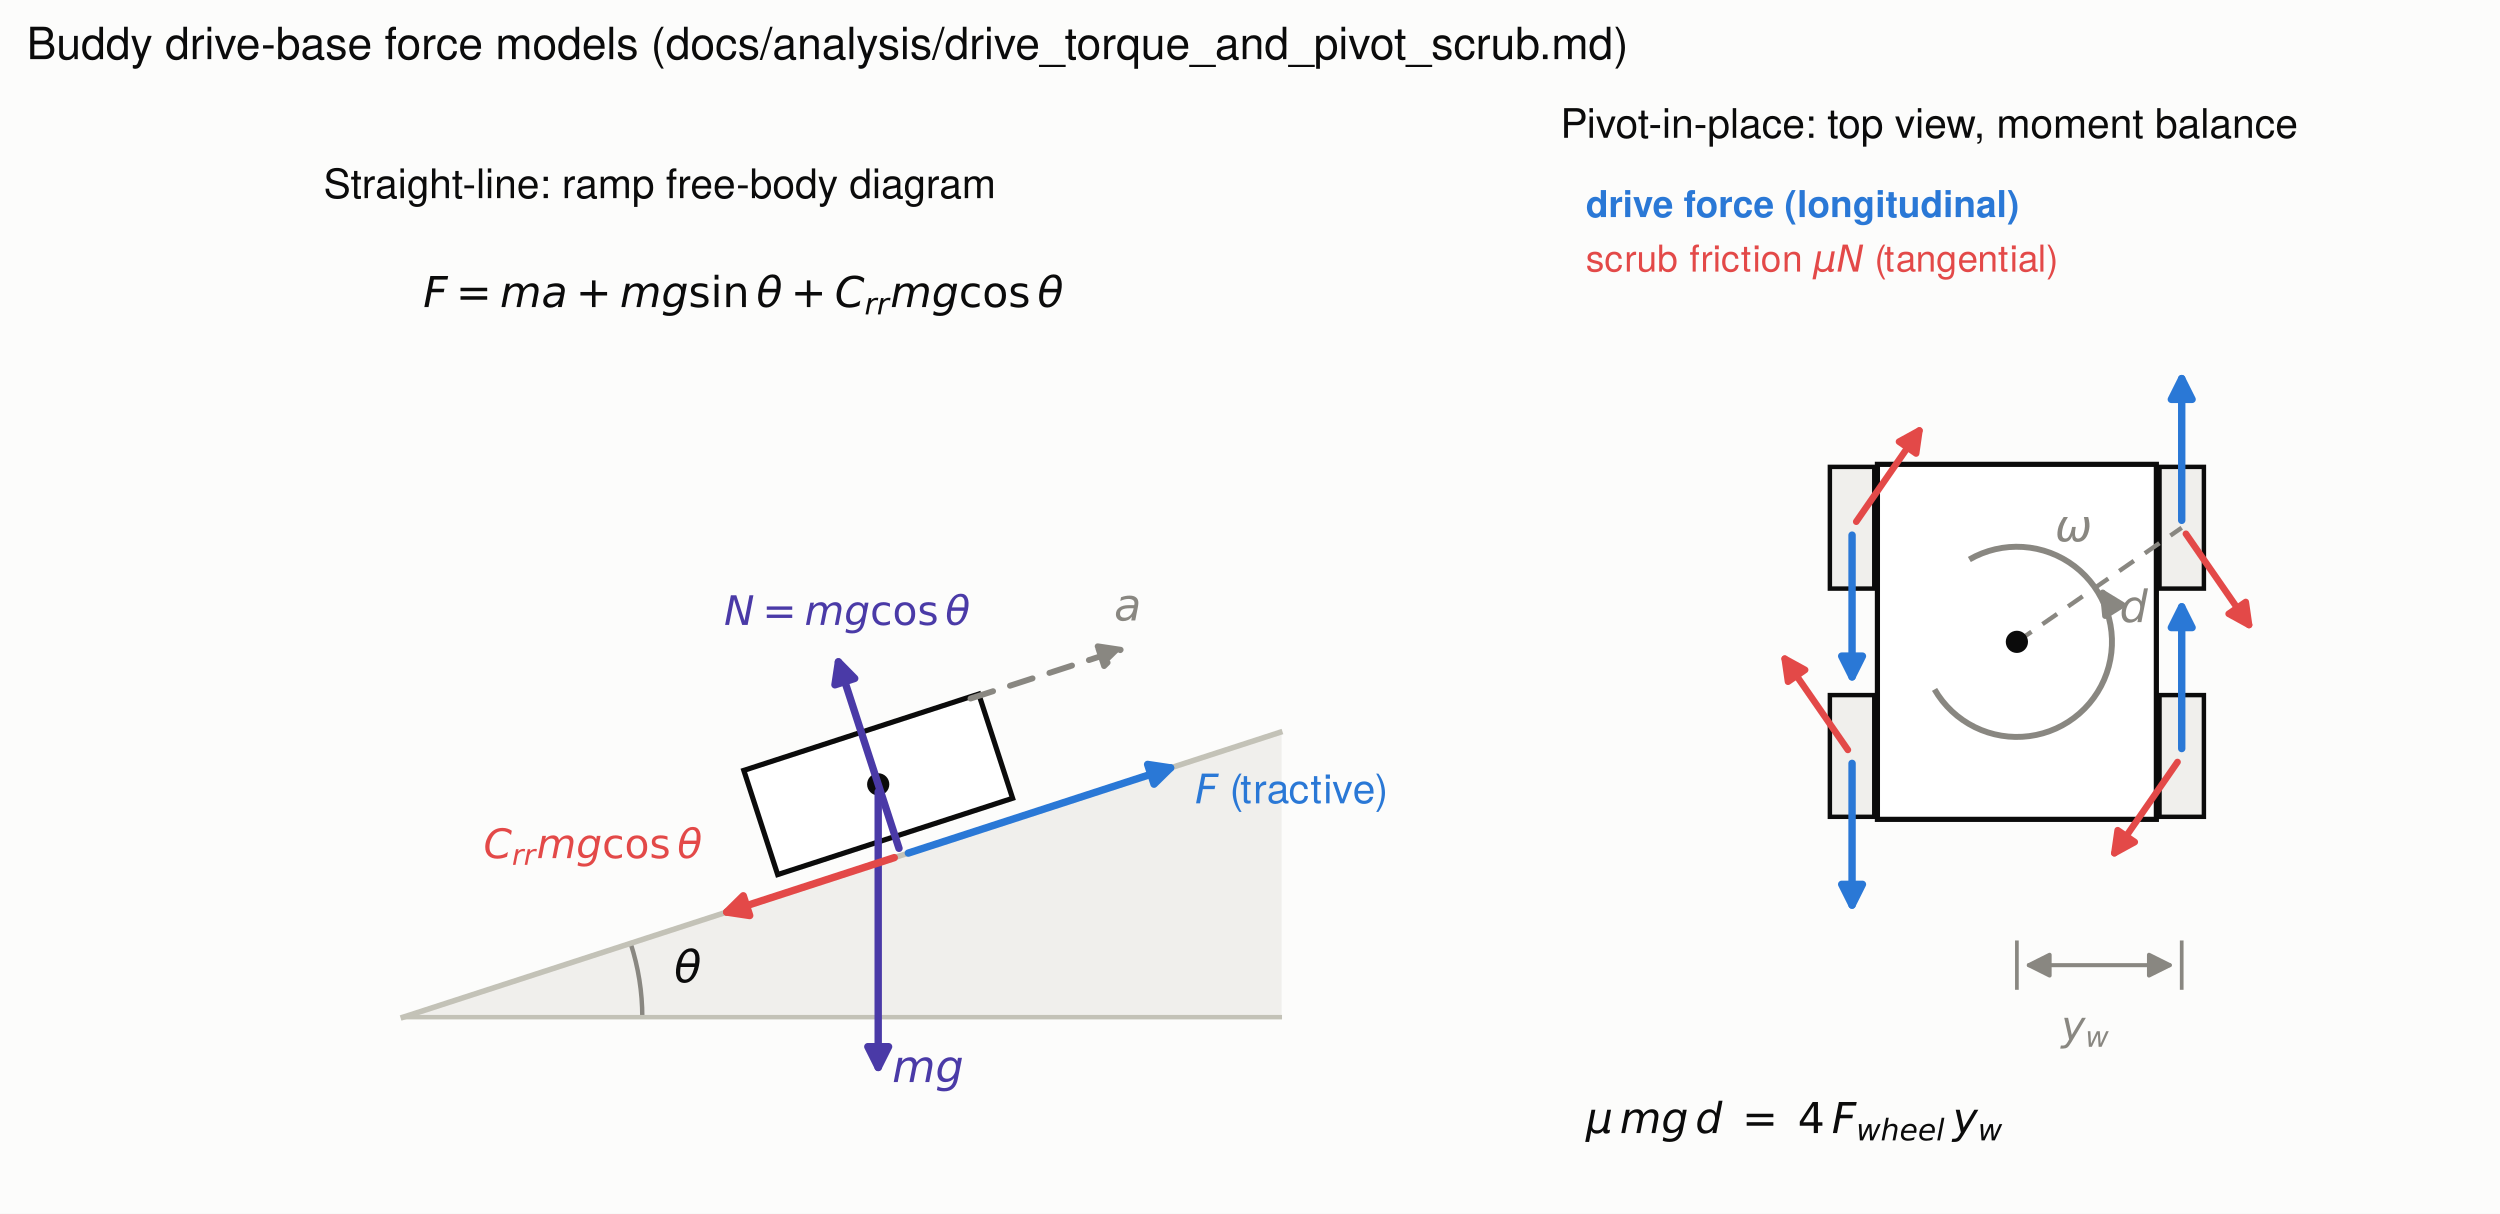
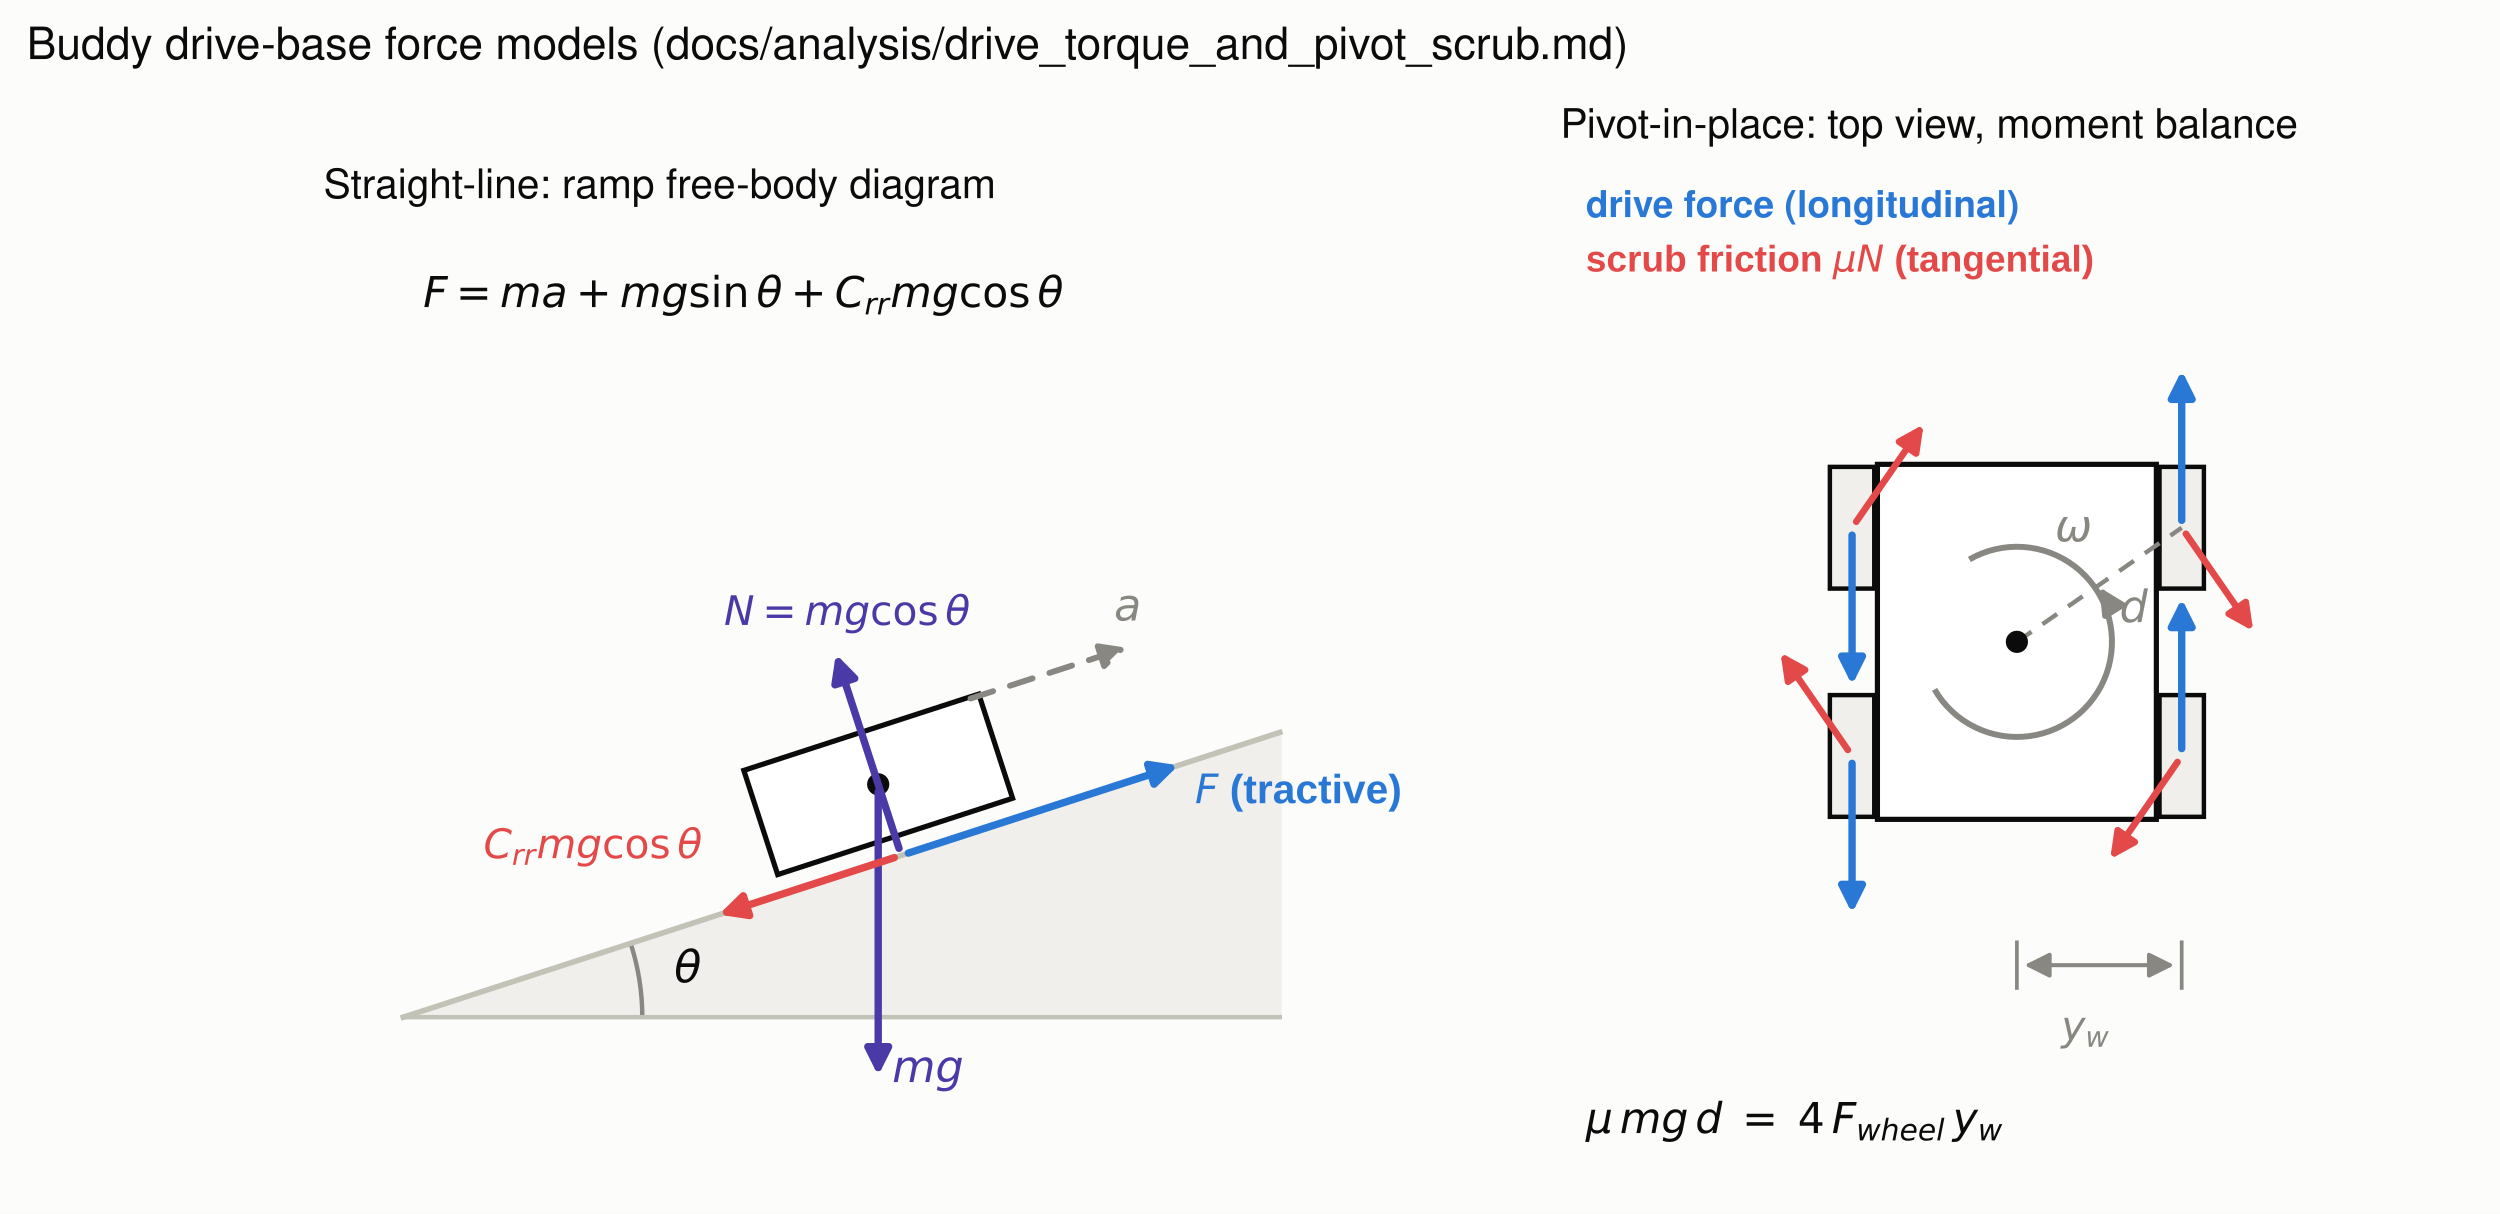
<svg xmlns="http://www.w3.org/2000/svg" xmlns:xlink="http://www.w3.org/1999/xlink" width="674.789pt" height="327.6pt" viewBox="0 0 674.789 327.6" version="1.1">
  <defs>
    <style type="text/css">*{stroke-linejoin: round; stroke-linecap: butt}</style>
  </defs>
  <g id="figure_1">
    <g id="patch_1">
      <path d="M 0 327.6  L 674.789 327.6  L 674.789 0  L 0 0  z " style="fill: #fcfcfb" />
    </g>
    <g id="axes_1">
      <g id="patch_2">
        <path d="M 108.844 274.555  L 345.436 274.555  L 345.436 197.681  z " clip-path="url(#pb5aab2ca5c)" style="fill: #f0efec; stroke: #f0efec; stroke-linejoin: miter" />
      </g>
      <g id="patch_3">
        <path d="M 173.369 274.555  C 173.369 271.175 173.104 267.8 172.575 264.461  C 172.046 261.122 171.256 257.83 170.211 254.615  " clip-path="url(#pb5aab2ca5c)" style="fill: none; stroke: #898781; stroke-width: 1.2; stroke-linejoin: miter" />
      </g>
      <g id="line2d_1">
        <path d="M 108.844 274.555  L 345.436 197.681  " clip-path="url(#pb5aab2ca5c)" style="fill: none; stroke: #c3c2b7; stroke-width: 1.5; stroke-linecap: square" />
      </g>
      <g id="line2d_2">
        <path d="M 108.844 274.555  L 345.436 274.555  " clip-path="url(#pb5aab2ca5c)" style="fill: none; stroke: #c3c2b7; stroke-width: 1.2; stroke-linecap: square" />
      </g>
      <g id="text_1">
        <g style="fill: #0b0b0b" transform="translate(181.9728 265.9515)">
          <text>
            <tspan x="0" y="-0.781" style="font-style: oblique; font-size: 12px; font-family: 'DejaVu Sans'; fill: #0b0b0b">θ</tspan>
          </text>
        </g>
      </g>
      <g id="text_2">
        <g style="fill: #4a3aa7" transform="translate(240.8046 292.3559)">
          <text>
            <tspan x="0" y="-0.281" style="font-style: oblique; font-size: 12px; font-family: 'DejaVu Sans'; fill: #4a3aa7">m</tspan>
            <tspan x="11.689" y="-0.281" style="font-style: oblique; font-size: 12px; font-family: 'DejaVu Sans'; fill: #4a3aa7">g</tspan>
          </text>
        </g>
      </g>
      <g id="text_3">
        <g style="fill: #4a3aa7" transform="translate(195.4199 169.2466)">
          <text>
            <tspan x="0" y="-0.562" style="font-style: oblique; font-size: 11px; font-family: 'DejaVu Sans'; fill: #4a3aa7">N</tspan>
            <tspan x="21.731" y="-0.562" style="font-style: oblique; font-size: 11px; font-family: 'DejaVu Sans'; fill: #4a3aa7">m</tspan>
            <tspan x="32.447" y="-0.562" style="font-style: oblique; font-size: 11px; font-family: 'DejaVu Sans'; fill: #4a3aa7">g</tspan>
            <tspan x="59.724" y="-0.562" style="font-style: oblique; font-size: 11px; font-family: 'DejaVu Sans'; fill: #4a3aa7">θ</tspan>
            <tspan x="10.372" y="-0.562" style="font-size: 11px; font-family: 'DejaVu Sans'; fill: #4a3aa7">=</tspan>
            <tspan x="39.429" y="-0.562" style="font-size: 11px; font-family: 'DejaVu Sans'; fill: #4a3aa7">c</tspan>
            <tspan x="45.477" y="-0.562" style="font-size: 11px; font-family: 'DejaVu Sans'; fill: #4a3aa7">o</tspan>
            <tspan x="52.207" y="-0.562" style="font-size: 11px; font-family: 'DejaVu Sans'; fill: #4a3aa7">s</tspan>
          </text>
        </g>
      </g>
      <g id="text_4">
        <g style="fill: #2a78d6" transform="translate(322.5374 217.7822)">
          <text>
-             <tspan x="0" y="-0.953" style="font-style: oblique; font-size: 11px; font-family: 'DejaVu Sans'; fill: #2a78d6">F</tspan>
-             <tspan x="6.327" y="-0.953" style="font-size: 11px; font-family: 'Helvetica Neue'; fill: #2a78d6"> </tspan>
-             <tspan x="9.385" y="-0.953" style="font-size: 11px; font-family: 'Helvetica Neue'; fill: #2a78d6">(</tspan>
-             <tspan x="12.234" y="-0.953" style="font-size: 11px; font-family: 'Helvetica Neue'; fill: #2a78d6">t</tspan>
-             <tspan x="15.699" y="-0.953" style="font-size: 11px; font-family: 'Helvetica Neue'; fill: #2a78d6">r</tspan>
-             <tspan x="19.362" y="-0.953" style="font-size: 11px; font-family: 'Helvetica Neue'; fill: #2a78d6">a</tspan>
-             <tspan x="25.269" y="-0.953" style="font-size: 11px; font-family: 'Helvetica Neue'; fill: #2a78d6">c</tspan>
-             <tspan x="31.176" y="-0.953" style="font-size: 11px; font-family: 'Helvetica Neue'; fill: #2a78d6">t</tspan>
-             <tspan x="34.641" y="-0.953" style="font-size: 11px; font-family: 'Helvetica Neue'; fill: #2a78d6">i</tspan>
-             <tspan x="37.083" y="-0.953" style="font-size: 11px; font-family: 'Helvetica Neue'; fill: #2a78d6">v</tspan>
-             <tspan x="42.583" y="-0.953" style="font-size: 11px; font-family: 'Helvetica Neue'; fill: #2a78d6">e</tspan>
-             <tspan x="48.49" y="-0.953" style="font-size: 11px; font-family: 'Helvetica Neue'; fill: #2a78d6">)</tspan>
+             <tspan x="0" y="-0.984" style="font-style: oblique; font-size: 11px; font-family: 'DejaVu Sans'; fill: #2a78d6">F</tspan>
+             <tspan x="6.327" y="-0.984" style="font-weight: 700; font-size: 11px; font-family: 'Arial'; fill: #2a78d6"> </tspan>
+             <tspan x="9.383" y="-0.984" style="font-weight: 700; font-size: 11px; font-family: 'Arial'; fill: #2a78d6">(</tspan>
+             <tspan x="13.046" y="-0.984" style="font-weight: 700; font-size: 11px; font-family: 'Arial'; fill: #2a78d6">t</tspan>
+             <tspan x="16.709" y="-0.984" style="font-weight: 700; font-size: 11px; font-family: 'Arial'; fill: #2a78d6">r</tspan>
+             <tspan x="20.99" y="-0.984" style="font-weight: 700; font-size: 11px; font-family: 'Arial'; fill: #2a78d6">a</tspan>
+             <tspan x="27.108" y="-0.984" style="font-weight: 700; font-size: 11px; font-family: 'Arial'; fill: #2a78d6">c</tspan>
+             <tspan x="33.226" y="-0.984" style="font-weight: 700; font-size: 11px; font-family: 'Arial'; fill: #2a78d6">t</tspan>
+             <tspan x="36.889" y="-0.984" style="font-weight: 700; font-size: 11px; font-family: 'Arial'; fill: #2a78d6">i</tspan>
+             <tspan x="39.945" y="-0.984" style="font-weight: 700; font-size: 11px; font-family: 'Arial'; fill: #2a78d6">v</tspan>
+             <tspan x="46.062" y="-0.984" style="font-weight: 700; font-size: 11px; font-family: 'Arial'; fill: #2a78d6">e</tspan>
+             <tspan x="52.18" y="-0.984" style="font-weight: 700; font-size: 11px; font-family: 'Arial'; fill: #2a78d6">)</tspan>
          </text>
        </g>
      </g>
      <g id="text_5">
        <g style="fill: #e34948" transform="translate(130.5055 232.1924)">
          <text>
            <tspan x="0" y="-0.562" style="font-style: oblique; font-size: 11px; font-family: 'DejaVu Sans'; fill: #e34948">C</tspan>
            <tspan x="14.313" y="-0.562" style="font-style: oblique; font-size: 11px; font-family: 'DejaVu Sans'; fill: #e34948">m</tspan>
            <tspan x="25.028" y="-0.562" style="font-style: oblique; font-size: 11px; font-family: 'DejaVu Sans'; fill: #e34948">g</tspan>
            <tspan x="52.305" y="-0.562" style="font-style: oblique; font-size: 11px; font-family: 'DejaVu Sans'; fill: #e34948">θ</tspan>
            <tspan x="7.681" y="1.242" style="font-style: oblique; font-size: 7.7px; font-family: 'DejaVu Sans'; fill: #e34948">r</tspan>
            <tspan x="10.846" y="1.242" style="font-style: oblique; font-size: 7.7px; font-family: 'DejaVu Sans'; fill: #e34948">r</tspan>
            <tspan x="32.011" y="-0.562" style="font-size: 11px; font-family: 'DejaVu Sans'; fill: #e34948">c</tspan>
            <tspan x="38.058" y="-0.562" style="font-size: 11px; font-family: 'DejaVu Sans'; fill: #e34948">o</tspan>
            <tspan x="44.788" y="-0.562" style="font-size: 11px; font-family: 'DejaVu Sans'; fill: #e34948">s</tspan>
          </text>
        </g>
      </g>
      <g id="text_6">
        <g style="fill: #898781" transform="translate(300.7014 167.7594)">
          <text>
            <tspan x="0" y="-0.281" style="font-style: oblique; font-size: 12px; font-family: 'DejaVu Sans'; fill: #898781">a</tspan>
          </text>
        </g>
      </g>
      <g id="text_7">
        <g style="fill: #0b0b0b" transform="translate(114.2215 83.66809)">
          <text>
            <tspan x="0" y="-0.781" style="font-style: oblique; font-size: 11.5px; font-family: 'DejaVu Sans'; fill: #0b0b0b">F</tspan>
            <tspan x="20.731" y="-0.781" style="font-style: oblique; font-size: 11.5px; font-family: 'DejaVu Sans'; fill: #0b0b0b">m</tspan>
            <tspan x="31.934" y="-0.781" style="font-style: oblique; font-size: 11.5px; font-family: 'DejaVu Sans'; fill: #0b0b0b">a</tspan>
            <tspan x="53.098" y="-0.781" style="font-style: oblique; font-size: 11.5px; font-family: 'DejaVu Sans'; fill: #0b0b0b">m</tspan>
            <tspan x="64.3" y="-0.781" style="font-style: oblique; font-size: 11.5px; font-family: 'DejaVu Sans'; fill: #0b0b0b">g</tspan>
            <tspan x="89.942" y="-0.781" style="font-style: oblique; font-size: 11.5px; font-family: 'DejaVu Sans'; fill: #0b0b0b">θ</tspan>
            <tspan x="111.095" y="-0.781" style="font-style: oblique; font-size: 11.5px; font-family: 'DejaVu Sans'; fill: #0b0b0b">C</tspan>
            <tspan x="126.072" y="-0.781" style="font-style: oblique; font-size: 11.5px; font-family: 'DejaVu Sans'; fill: #0b0b0b">m</tspan>
            <tspan x="137.274" y="-0.781" style="font-style: oblique; font-size: 11.5px; font-family: 'DejaVu Sans'; fill: #0b0b0b">g</tspan>
            <tspan x="165.791" y="-0.781" style="font-style: oblique; font-size: 11.5px; font-family: 'DejaVu Sans'; fill: #0b0b0b">θ</tspan>
            <tspan x="8.855" y="-0.781" style="font-size: 11.5px; font-family: 'DejaVu Sans'; fill: #0b0b0b">=</tspan>
            <tspan x="41.221" y="-0.781" style="font-size: 11.5px; font-family: 'DejaVu Sans'; fill: #0b0b0b">+</tspan>
            <tspan x="71.6" y="-0.781" style="font-size: 11.5px; font-family: 'DejaVu Sans'; fill: #0b0b0b">s</tspan>
            <tspan x="77.591" y="-0.781" style="font-size: 11.5px; font-family: 'DejaVu Sans'; fill: #0b0b0b">i</tspan>
            <tspan x="80.786" y="-0.781" style="font-size: 11.5px; font-family: 'DejaVu Sans'; fill: #0b0b0b">n</tspan>
            <tspan x="99.218" y="-0.781" style="font-size: 11.5px; font-family: 'DejaVu Sans'; fill: #0b0b0b">+</tspan>
            <tspan x="144.574" y="-0.781" style="font-size: 11.5px; font-family: 'DejaVu Sans'; fill: #0b0b0b">c</tspan>
            <tspan x="150.897" y="-0.781" style="font-size: 11.5px; font-family: 'DejaVu Sans'; fill: #0b0b0b">o</tspan>
            <tspan x="157.933" y="-0.781" style="font-size: 11.5px; font-family: 'DejaVu Sans'; fill: #0b0b0b">s</tspan>
            <tspan x="119.124" y="1.188" style="font-style: oblique; font-size: 8.05px; font-family: 'DejaVu Sans'; fill: #0b0b0b">r</tspan>
            <tspan x="122.434" y="1.188" style="font-style: oblique; font-size: 8.05px; font-family: 'DejaVu Sans'; fill: #0b0b0b">r</tspan>
          </text>
        </g>
      </g>
      <g id="text_8">
        <text style="font-size: 11px; font-family: 'Helvetica Neue', 'Helvetica', 'Arial', 'DejaVu Sans', sans-serif; text-anchor: start; fill: #0b0b0b" x="87.336" y="53.471" transform="rotate(-0 87.336 53.47118)">Straight-line: ramp free-body diagram</text>
      </g>
      <g id="patch_4">
        <path d="M 209.904 236.065  L 273.316 215.461  L 264.177 187.334  L 200.765 207.938  z " clip-path="url(#pb5aab2ca5c)" style="fill: #ffffff; stroke: #0b0b0b; stroke-width: 1.4; stroke-linejoin: miter" />
      </g>
      <g id="line2d_3">
        <path d="M 237.041 211.7  " clip-path="url(#pb5aab2ca5c)" style="fill: none; stroke: #0b0b0b; stroke-width: 1.5; stroke-linecap: square" />
        <defs>
          <path id="mbcd52d8776" d="M 0 2.5  C 0.663 2.5 1.299 2.237 1.768 1.768  C 2.237 1.299 2.5 0.663 2.5 0  C 2.5 -0.663 2.237 -1.299 1.768 -1.768  C 1.299 -2.237 0.663 -2.5 0 -2.5  C -0.663 -2.5 -1.299 -2.237 -1.768 -1.768  C -2.237 -1.299 -2.5 -0.663 -2.5 0  C -2.5 0.663 -2.237 1.299 -1.768 1.768  C -1.299 2.237 -0.663 2.5 0 2.5  z " style="stroke: #0b0b0b" />
        </defs>
        <g clip-path="url(#pb5aab2ca5c)">
          <use xlink:href="#mbcd52d8776" x="237.041" y="211.7" style="fill: #0b0b0b; stroke: #0b0b0b" />
        </g>
      </g>
      <g id="patch_5">
        <path d="M 237.041 213.703  Q 237.041 252.029 237.041 288.118  " clip-path="url(#pb5aab2ca5c)" style="fill: none; stroke: #4a3aa7; stroke-width: 2; stroke-linecap: round" />
        <path d="M 239.841 282.518  L 237.041 288.118  L 234.241 282.518  z " clip-path="url(#pb5aab2ca5c)" style="fill: #4a3aa7; stroke: #4a3aa7; stroke-width: 2; stroke-linecap: round" />
      </g>
      <g id="patch_6">
        <path d="M 242.652 228.971  Q 234.132 202.748 226.302 178.651  " clip-path="url(#pb5aab2ca5c)" style="fill: none; stroke: #4a3aa7; stroke-width: 2; stroke-linecap: round" />
        <path d="M 225.37 184.842  L 226.302 178.651  L 230.696 183.112  z " clip-path="url(#pb5aab2ca5c)" style="fill: #4a3aa7; stroke: #4a3aa7; stroke-width: 2; stroke-linecap: round" />
      </g>
      <g id="patch_7">
        <path d="M 245.177 230.258  Q 281.627 218.414 315.95 207.262  " clip-path="url(#pb5aab2ca5c)" style="fill: none; stroke: #2a78d6; stroke-width: 2; stroke-linecap: round" />
        <path d="M 309.759 206.33  L 315.95 207.262  L 311.489 211.656  z " clip-path="url(#pb5aab2ca5c)" style="fill: #2a78d6; stroke: #2a78d6; stroke-width: 2; stroke-linecap: round" />
      </g>
      <g id="patch_8">
        <path d="M 241.371 231.494  Q 217.703 239.185 196.161 246.184  " clip-path="url(#pb5aab2ca5c)" style="fill: none; stroke: #e34948; stroke-width: 2; stroke-linecap: round" />
        <path d="M 202.353 247.116  L 196.161 246.184  L 200.622 241.79  z " clip-path="url(#pb5aab2ca5c)" style="fill: #e34948; stroke: #e34948; stroke-width: 2; stroke-linecap: round" />
      </g>
      <g id="patch_9">
        <path d="M 261.955 188.549  Q 283.065 181.69 302.473 175.383  " clip-path="url(#pb5aab2ca5c)" style="fill: none; stroke-dasharray: 6.4,4.8; stroke-dashoffset: 0; stroke: #898781; stroke-width: 1.6; stroke-linecap: round" />
        <path d="M 296.282 174.451  L 302.473 175.383  L 298.012 179.777  z " clip-path="url(#pb5aab2ca5c)" style="fill: #898781; stroke-dasharray: 6.4,4.8; stroke-dashoffset: 0; stroke: #898781; stroke-width: 1.6; stroke-linecap: round" />
      </g>
    </g>
    <g id="axes_2">
      <g id="line2d_4">
        <path d="M 544.389 266.671  L 544.389 254.351  " clip-path="url(#p2c6af337b5)" style="fill: none; stroke: #898781; stroke-linecap: square" />
      </g>
      <g id="line2d_5">
        <path d="M 588.878 266.671  L 588.878 254.351  " clip-path="url(#p2c6af337b5)" style="fill: none; stroke: #898781; stroke-linecap: square" />
      </g>
      <g id="patch_10">
        <path d="M 506.744 221.156  L 582.033 221.156  L 582.033 125.333  L 506.744 125.333  z " clip-path="url(#p2c6af337b5)" style="fill: #ffffff; stroke: #0b0b0b; stroke-width: 1.4; stroke-linejoin: miter" />
      </g>
      <g id="text_9">
        <g style="fill: #898781" transform="translate(554.6554 146.5511)">
          <text>
            <tspan x="0" y="-0.438" style="font-style: oblique; font-size: 12px; font-family: 'DejaVu Sans'; fill: #898781">ω</tspan>
          </text>
        </g>
      </g>
      <g id="text_10">
        <g style="fill: #898781" transform="translate(556.3665 281.7289)">
          <text>
            <tspan x="0" y="-0.984" style="font-style: oblique; font-size: 11px; font-family: 'DejaVu Sans'; fill: #898781">y</tspan>
            <tspan x="6.51" y="0.82" style="font-style: oblique; font-size: 7.7px; font-family: 'DejaVu Sans'; fill: #898781">w</tspan>
          </text>
        </g>
      </g>
      <g id="text_11">
        <text style="font-weight: 700; font-size: 10px; font-family: 'Helvetica Neue', 'Helvetica', 'Arial', 'DejaVu Sans', sans-serif; text-anchor: start; fill: #2a78d6" x="428.033" y="58.6" transform="rotate(-0 428.0332 58.6)">drive force (longitudinal)</text>
      </g>
      <g id="text_12">
        <g style="fill: #e34948" transform="translate(428.0332 74)">
          <text>
-             <tspan x="0" y="-0.688" style="font-size: 10px; font-family: 'Helvetica Neue'; fill: #e34948">s</tspan>
-             <tspan x="5" y="-0.688" style="font-size: 10px; font-family: 'Helvetica Neue'; fill: #e34948">c</tspan>
-             <tspan x="10.37" y="-0.688" style="font-size: 10px; font-family: 'Helvetica Neue'; fill: #e34948">r</tspan>
-             <tspan x="13.7" y="-0.688" style="font-size: 10px; font-family: 'Helvetica Neue'; fill: #e34948">u</tspan>
-             <tspan x="19.26" y="-0.688" style="font-size: 10px; font-family: 'Helvetica Neue'; fill: #e34948">b</tspan>
-             <tspan x="25.19" y="-0.688" style="font-size: 10px; font-family: 'Helvetica Neue'; fill: #e34948"> </tspan>
-             <tspan x="27.97" y="-0.688" style="font-size: 10px; font-family: 'Helvetica Neue'; fill: #e34948">f</tspan>
-             <tspan x="30.93" y="-0.688" style="font-size: 10px; font-family: 'Helvetica Neue'; fill: #e34948">r</tspan>
-             <tspan x="34.26" y="-0.688" style="font-size: 10px; font-family: 'Helvetica Neue'; fill: #e34948">i</tspan>
-             <tspan x="36.48" y="-0.688" style="font-size: 10px; font-family: 'Helvetica Neue'; fill: #e34948">c</tspan>
-             <tspan x="41.85" y="-0.688" style="font-size: 10px; font-family: 'Helvetica Neue'; fill: #e34948">t</tspan>
-             <tspan x="45" y="-0.688" style="font-size: 10px; font-family: 'Helvetica Neue'; fill: #e34948">i</tspan>
-             <tspan x="47.22" y="-0.688" style="font-size: 10px; font-family: 'Helvetica Neue'; fill: #e34948">o</tspan>
-             <tspan x="52.96" y="-0.688" style="font-size: 10px; font-family: 'Helvetica Neue'; fill: #e34948">n</tspan>
-             <tspan x="58.52" y="-0.688" style="font-size: 10px; font-family: 'Helvetica Neue'; fill: #e34948"> </tspan>
-             <tspan x="75.143" y="-0.688" style="font-size: 10px; font-family: 'Helvetica Neue'; fill: #e34948"> </tspan>
-             <tspan x="77.923" y="-0.688" style="font-size: 10px; font-family: 'Helvetica Neue'; fill: #e34948">(</tspan>
-             <tspan x="80.513" y="-0.688" style="font-size: 10px; font-family: 'Helvetica Neue'; fill: #e34948">t</tspan>
-             <tspan x="83.663" y="-0.688" style="font-size: 10px; font-family: 'Helvetica Neue'; fill: #e34948">a</tspan>
-             <tspan x="89.033" y="-0.688" style="font-size: 10px; font-family: 'Helvetica Neue'; fill: #e34948">n</tspan>
-             <tspan x="94.593" y="-0.688" style="font-size: 10px; font-family: 'Helvetica Neue'; fill: #e34948">g</tspan>
-             <tspan x="100.333" y="-0.688" style="font-size: 10px; font-family: 'Helvetica Neue'; fill: #e34948">e</tspan>
-             <tspan x="105.703" y="-0.688" style="font-size: 10px; font-family: 'Helvetica Neue'; fill: #e34948">n</tspan>
-             <tspan x="111.263" y="-0.688" style="font-size: 10px; font-family: 'Helvetica Neue'; fill: #e34948">t</tspan>
-             <tspan x="114.413" y="-0.688" style="font-size: 10px; font-family: 'Helvetica Neue'; fill: #e34948">i</tspan>
-             <tspan x="116.632" y="-0.688" style="font-size: 10px; font-family: 'Helvetica Neue'; fill: #e34948">a</tspan>
-             <tspan x="122.002" y="-0.688" style="font-size: 10px; font-family: 'Helvetica Neue'; fill: #e34948">l</tspan>
-             <tspan x="124.222" y="-0.688" style="font-size: 10px; font-family: 'Helvetica Neue'; fill: #e34948">)</tspan>
-             <tspan x="61.3" y="-0.688" style="font-style: oblique; font-size: 10px; font-family: 'DejaVu Sans'; fill: #e34948">μ</tspan>
-             <tspan x="67.662" y="-0.688" style="font-style: oblique; font-size: 10px; font-family: 'DejaVu Sans'; fill: #e34948">N</tspan>
+             <tspan x="0" y="-0.703" style="font-weight: 700; font-size: 10px; font-family: 'Arial'; fill: #e34948">s</tspan>
+             <tspan x="5.562" y="-0.703" style="font-weight: 700; font-size: 10px; font-family: 'Arial'; fill: #e34948">c</tspan>
+             <tspan x="11.123" y="-0.703" style="font-weight: 700; font-size: 10px; font-family: 'Arial'; fill: #e34948">r</tspan>
+             <tspan x="15.015" y="-0.703" style="font-weight: 700; font-size: 10px; font-family: 'Arial'; fill: #e34948">u</tspan>
+             <tspan x="21.123" y="-0.703" style="font-weight: 700; font-size: 10px; font-family: 'Arial'; fill: #e34948">b</tspan>
+             <tspan x="27.231" y="-0.703" style="font-weight: 700; font-size: 10px; font-family: 'Arial'; fill: #e34948"> </tspan>
+             <tspan x="30.01" y="-0.703" style="font-weight: 700; font-size: 10px; font-family: 'Arial'; fill: #e34948">f</tspan>
+             <tspan x="33.34" y="-0.703" style="font-weight: 700; font-size: 10px; font-family: 'Arial'; fill: #e34948">r</tspan>
+             <tspan x="37.231" y="-0.703" style="font-weight: 700; font-size: 10px; font-family: 'Arial'; fill: #e34948">i</tspan>
+             <tspan x="40.01" y="-0.703" style="font-weight: 700; font-size: 10px; font-family: 'Arial'; fill: #e34948">c</tspan>
+             <tspan x="45.571" y="-0.703" style="font-weight: 700; font-size: 10px; font-family: 'Arial'; fill: #e34948">t</tspan>
+             <tspan x="48.901" y="-0.703" style="font-weight: 700; font-size: 10px; font-family: 'Arial'; fill: #e34948">i</tspan>
+             <tspan x="51.68" y="-0.703" style="font-weight: 700; font-size: 10px; font-family: 'Arial'; fill: #e34948">o</tspan>
+             <tspan x="57.788" y="-0.703" style="font-weight: 700; font-size: 10px; font-family: 'Arial'; fill: #e34948">n</tspan>
+             <tspan x="63.896" y="-0.703" style="font-weight: 700; font-size: 10px; font-family: 'Arial'; fill: #e34948"> </tspan>
+             <tspan x="80.518" y="-0.703" style="font-weight: 700; font-size: 10px; font-family: 'Arial'; fill: #e34948"> </tspan>
+             <tspan x="83.296" y="-0.703" style="font-weight: 700; font-size: 10px; font-family: 'Arial'; fill: #e34948">(</tspan>
+             <tspan x="86.626" y="-0.703" style="font-weight: 700; font-size: 10px; font-family: 'Arial'; fill: #e34948">t</tspan>
+             <tspan x="89.956" y="-0.703" style="font-weight: 700; font-size: 10px; font-family: 'Arial'; fill: #e34948">a</tspan>
+             <tspan x="95.518" y="-0.703" style="font-weight: 700; font-size: 10px; font-family: 'Arial'; fill: #e34948">n</tspan>
+             <tspan x="101.626" y="-0.703" style="font-weight: 700; font-size: 10px; font-family: 'Arial'; fill: #e34948">g</tspan>
+             <tspan x="107.734" y="-0.703" style="font-weight: 700; font-size: 10px; font-family: 'Arial'; fill: #e34948">e</tspan>
+             <tspan x="113.296" y="-0.703" style="font-weight: 700; font-size: 10px; font-family: 'Arial'; fill: #e34948">n</tspan>
+             <tspan x="119.404" y="-0.703" style="font-weight: 700; font-size: 10px; font-family: 'Arial'; fill: #e34948">t</tspan>
+             <tspan x="122.734" y="-0.703" style="font-weight: 700; font-size: 10px; font-family: 'Arial'; fill: #e34948">i</tspan>
+             <tspan x="125.513" y="-0.703" style="font-weight: 700; font-size: 10px; font-family: 'Arial'; fill: #e34948">a</tspan>
+             <tspan x="131.074" y="-0.703" style="font-weight: 700; font-size: 10px; font-family: 'Arial'; fill: #e34948">l</tspan>
+             <tspan x="133.853" y="-0.703" style="font-weight: 700; font-size: 10px; font-family: 'Arial'; fill: #e34948">)</tspan>
+             <tspan x="66.675" y="-0.703" style="font-style: oblique; font-size: 10px; font-family: 'DejaVu Sans'; fill: #e34948">μ</tspan>
+             <tspan x="73.037" y="-0.703" style="font-style: oblique; font-size: 10px; font-family: 'DejaVu Sans'; fill: #e34948">N</tspan>
          </text>
        </g>
      </g>
      <g id="text_13">
        <g style="fill: #0b0b0b" transform="translate(428.0332 306.7111)">
          <text>
            <tspan x="0" y="-0.875" style="font-style: oblique; font-size: 11.5px; font-family: 'DejaVu Sans'; fill: #0b0b0b">μ</tspan>
            <tspan x="9.184" y="-0.875" style="font-style: oblique; font-size: 11.5px; font-family: 'DejaVu Sans'; fill: #0b0b0b">m</tspan>
            <tspan x="20.386" y="-0.875" style="font-style: oblique; font-size: 11.5px; font-family: 'DejaVu Sans'; fill: #0b0b0b">g</tspan>
            <tspan x="29.553" y="-0.875" style="font-style: oblique; font-size: 11.5px; font-family: 'DejaVu Sans'; fill: #0b0b0b">d</tspan>
            <tspan x="66.377" y="-0.875" style="font-style: oblique; font-size: 11.5px; font-family: 'DejaVu Sans'; fill: #0b0b0b">F</tspan>
            <tspan x="99.015" y="-0.875" style="font-style: oblique; font-size: 11.5px; font-family: 'DejaVu Sans'; fill: #0b0b0b">y</tspan>
            <tspan x="42.205" y="-0.875" style="font-size: 11.5px; font-family: 'DejaVu Sans'; fill: #0b0b0b">=</tspan>
            <tspan x="57.193" y="-0.875" style="font-size: 11.5px; font-family: 'DejaVu Sans'; fill: #0b0b0b">4</tspan>
            <tspan x="72.992" y="1.094" style="font-style: oblique; font-size: 8.05px; font-family: 'DejaVu Sans'; fill: #0b0b0b">w</tspan>
            <tspan x="79.576" y="1.094" style="font-style: oblique; font-size: 8.05px; font-family: 'DejaVu Sans'; fill: #0b0b0b">h</tspan>
            <tspan x="84.678" y="1.094" style="font-style: oblique; font-size: 8.05px; font-family: 'DejaVu Sans'; fill: #0b0b0b">e</tspan>
            <tspan x="89.63" y="1.094" style="font-style: oblique; font-size: 8.05px; font-family: 'DejaVu Sans'; fill: #0b0b0b">e</tspan>
            <tspan x="94.583" y="1.094" style="font-style: oblique; font-size: 8.05px; font-family: 'DejaVu Sans'; fill: #0b0b0b">l</tspan>
            <tspan x="105.82" y="1.094" style="font-style: oblique; font-size: 8.05px; font-family: 'DejaVu Sans'; fill: #0b0b0b">w</tspan>
          </text>
        </g>
      </g>
      <g id="text_14">
        <text style="font-size: 11px; font-family: 'Helvetica Neue', 'Helvetica', 'Arial', 'DejaVu Sans', sans-serif; text-anchor: start; fill: #0b0b0b" x="421.189" y="37.2" transform="rotate(-0 421.1887 37.2)">Pivot-in-place: top view, moment balance</text>
      </g>
      <g id="patch_11">
        <path d="M 582.889 158.871  L 594.867 158.871  L 594.867 126.018  L 582.889 126.018  z " clip-path="url(#p2c6af337b5)" style="fill: #f0efec; stroke: #0b0b0b; stroke-width: 1.2; stroke-linejoin: miter" />
      </g>
      <g id="patch_12">
        <path d="M 582.889 220.471  L 594.867 220.471  L 594.867 187.618  L 582.889 187.618  z " clip-path="url(#p2c6af337b5)" style="fill: #f0efec; stroke: #0b0b0b; stroke-width: 1.2; stroke-linejoin: miter" />
      </g>
      <g id="patch_13">
        <path d="M 493.911 158.871  L 505.889 158.871  L 505.889 126.018  L 493.911 126.018  z " clip-path="url(#p2c6af337b5)" style="fill: #f0efec; stroke: #0b0b0b; stroke-width: 1.2; stroke-linejoin: miter" />
      </g>
      <g id="patch_14">
        <path d="M 493.911 220.471  L 505.889 220.471  L 505.889 187.618  L 493.911 187.618  z " clip-path="url(#p2c6af337b5)" style="fill: #f0efec; stroke: #0b0b0b; stroke-width: 1.2; stroke-linejoin: miter" />
      </g>
      <g id="patch_15">
        <path d="M 522.161 186.078  C 524.699 190.474 528.484 194.019 533.037 196.264  C 537.589 198.509 542.707 199.354 547.739 198.692  C 552.771 198.029 557.496 195.888 561.312 192.542  C 565.128 189.195 567.867 184.79 569.181 179.887  C 570.495 174.985 570.325 169.801 568.693 164.994  C 567.062 160.188 564.04 155.972 560.014 152.882  C 555.987 149.792 551.132 147.965 546.067 147.633  C 541.002 147.301 535.951 148.479 531.555 151.016  " clip-path="url(#p2c6af337b5)" style="fill: none; stroke: #898781; stroke-width: 1.6; stroke-linejoin: miter" />
      </g>
      <g id="line2d_6">
        <path d="M 544.389 173.244  L 588.878 142.444  " clip-path="url(#p2c6af337b5)" style="fill: none; stroke-dasharray: 4.8,3.6; stroke-dashoffset: 0; stroke: #898781; stroke-width: 1.2" />
      </g>
      <g id="patch_16">
        <path d="M 590.014 144.085  Q 599.103 157.214 607.047 168.689  " clip-path="url(#p2c6af337b5)" style="fill: none; stroke: #e34948; stroke-width: 1.8; stroke-linecap: round" />
        <path d="M 606.161 162.491  L 607.047 168.689  L 601.557 165.678  z " clip-path="url(#p2c6af337b5)" style="fill: #e34948; stroke: #e34948; stroke-width: 1.8; stroke-linecap: round" />
      </g>
      <g id="patch_17">
        <path d="M 588.878 140.443  Q 588.878 120.199 588.878 102.191  " clip-path="url(#p2c6af337b5)" style="fill: none; stroke: #2a78d6; stroke-width: 2; stroke-linecap: round" />
        <path d="M 586.078 107.791  L 588.878 102.191  L 591.678 107.791  z " clip-path="url(#p2c6af337b5)" style="fill: #2a78d6; stroke: #2a78d6; stroke-width: 2; stroke-linecap: round" />
      </g>
      <g id="patch_18">
        <path d="M 587.742 205.685  Q 578.652 218.814 570.708 230.289  " clip-path="url(#p2c6af337b5)" style="fill: none; stroke: #e34948; stroke-width: 1.8; stroke-linecap: round" />
        <path d="M 576.198 227.278  L 570.708 230.289  L 571.594 224.091  z " clip-path="url(#p2c6af337b5)" style="fill: #e34948; stroke: #e34948; stroke-width: 1.8; stroke-linecap: round" />
      </g>
      <g id="patch_19">
        <path d="M 588.878 202.043  Q 588.878 181.799 588.878 163.791  " clip-path="url(#p2c6af337b5)" style="fill: none; stroke: #2a78d6; stroke-width: 2; stroke-linecap: round" />
        <path d="M 586.078 169.391  L 588.878 163.791  L 591.678 169.391  z " clip-path="url(#p2c6af337b5)" style="fill: #2a78d6; stroke: #2a78d6; stroke-width: 2; stroke-linecap: round" />
      </g>
      <g id="patch_20">
        <path d="M 501.036 140.804  Q 510.125 127.675 518.069 116.2  " clip-path="url(#p2c6af337b5)" style="fill: none; stroke: #e34948; stroke-width: 1.8; stroke-linecap: round" />
        <path d="M 512.579 119.211  L 518.069 116.2  L 517.184 122.398  z " clip-path="url(#p2c6af337b5)" style="fill: #e34948; stroke: #e34948; stroke-width: 1.8; stroke-linecap: round" />
      </g>
      <g id="patch_21">
        <path d="M 499.9 144.446  Q 499.9 164.69 499.9 182.698  " clip-path="url(#p2c6af337b5)" style="fill: none; stroke: #2a78d6; stroke-width: 2; stroke-linecap: round" />
        <path d="M 502.7 177.098  L 499.9 182.698  L 497.1 177.098  z " clip-path="url(#p2c6af337b5)" style="fill: #2a78d6; stroke: #2a78d6; stroke-width: 2; stroke-linecap: round" />
      </g>
      <g id="patch_22">
        <path d="M 498.764 202.404  Q 489.674 189.275 481.731 177.8  " clip-path="url(#p2c6af337b5)" style="fill: none; stroke: #e34948; stroke-width: 1.8; stroke-linecap: round" />
        <path d="M 482.616 183.998  L 481.731 177.8  L 487.22 180.811  z " clip-path="url(#p2c6af337b5)" style="fill: #e34948; stroke: #e34948; stroke-width: 1.8; stroke-linecap: round" />
      </g>
      <g id="patch_23">
        <path d="M 499.9 206.046  Q 499.9 226.29 499.9 244.298  " clip-path="url(#p2c6af337b5)" style="fill: none; stroke: #2a78d6; stroke-width: 2; stroke-linecap: round" />
        <path d="M 502.7 238.698  L 499.9 244.298  L 497.1 238.698  z " clip-path="url(#p2c6af337b5)" style="fill: #2a78d6; stroke: #2a78d6; stroke-width: 2; stroke-linecap: round" />
      </g>
      <g id="line2d_7">
        <path d="M 544.389 173.244  " clip-path="url(#p2c6af337b5)" style="fill: none; stroke: #0b0b0b; stroke-width: 1.5; stroke-linecap: square" />
        <g clip-path="url(#p2c6af337b5)">
          <use xlink:href="#mbcd52d8776" x="544.389" y="173.244" style="fill: #0b0b0b; stroke: #0b0b0b" />
        </g>
      </g>
      <g id="patch_24">
        <path d="M 567.968 160.596  Q 567.316 159.553 567.613 160.028  " clip-path="url(#p2c6af337b5)" style="fill: none; stroke: #898781; stroke-width: 1.6; stroke-linecap: round" />
        <path d="M 568.207 166.261  L 567.613 160.028  L 572.955 163.293  z " clip-path="url(#p2c6af337b5)" style="fill: #898781; stroke: #898781; stroke-width: 1.6; stroke-linecap: round" />
      </g>
      <g id="text_15">
        <g style="fill: #898781" transform="translate(572.1087 168.7956)">
          <text>
            <tspan x="0" y="-0.875" style="font-style: oblique; font-size: 12px; font-family: 'DejaVu Sans'; fill: #898781">d</tspan>
          </text>
        </g>
      </g>
      <g id="patch_25">
        <path d="M 547.62 260.511  Q 566.634 260.511 585.648 260.511  " clip-path="url(#p2c6af337b5)" style="fill: none; stroke: #898781; stroke-width: 1.1; stroke-linecap: round" />
        <path d="M 553.22 263.311  L 547.62 260.511  L 553.22 257.711  z " clip-path="url(#p2c6af337b5)" style="fill: #898781; stroke: #898781; stroke-width: 1.1; stroke-linecap: round" />
        <path d="M 580.048 257.711  L 585.648 260.511  L 580.048 263.311  z " clip-path="url(#p2c6af337b5)" style="fill: #898781; stroke: #898781; stroke-width: 1.1; stroke-linecap: round" />
      </g>
    </g>
    <g id="text_16">
-       <text style="font-size: 12px; font-family: 'Helvetica Neue', 'Helvetica', 'Arial', 'DejaVu Sans', sans-serif; text-anchor: start; fill: #0b0b0b" x="7.2" y="15.971" transform="rotate(-0 7.2 15.97125)">Buddy drive-base force models (docs/analysis/drive_torque_and_pivot_scrub.md)</text>
+       <text style="font-size: 12px; font-family: 'Helvetica Neue', 'Helvetica', 'Arial', 'DejaVu Sans', sans-serif; text-anchor: start; fill: #0b0b0b" x="7.2" y="15.936" transform="rotate(-0 7.2 15.93562)">Buddy drive-base force models (docs/analysis/drive_torque_and_pivot_scrub.md)</text>
    </g>
  </g>
  <defs>
    <clipPath id="pb5aab2ca5c">
      <rect x="87.336" y="59.471" width="268.855" height="244.658" />
    </clipPath>
    <clipPath id="p2c6af337b5">
      <rect x="421.189" y="43.2" width="246.4" height="277.2" />
    </clipPath>
  </defs>
</svg>
